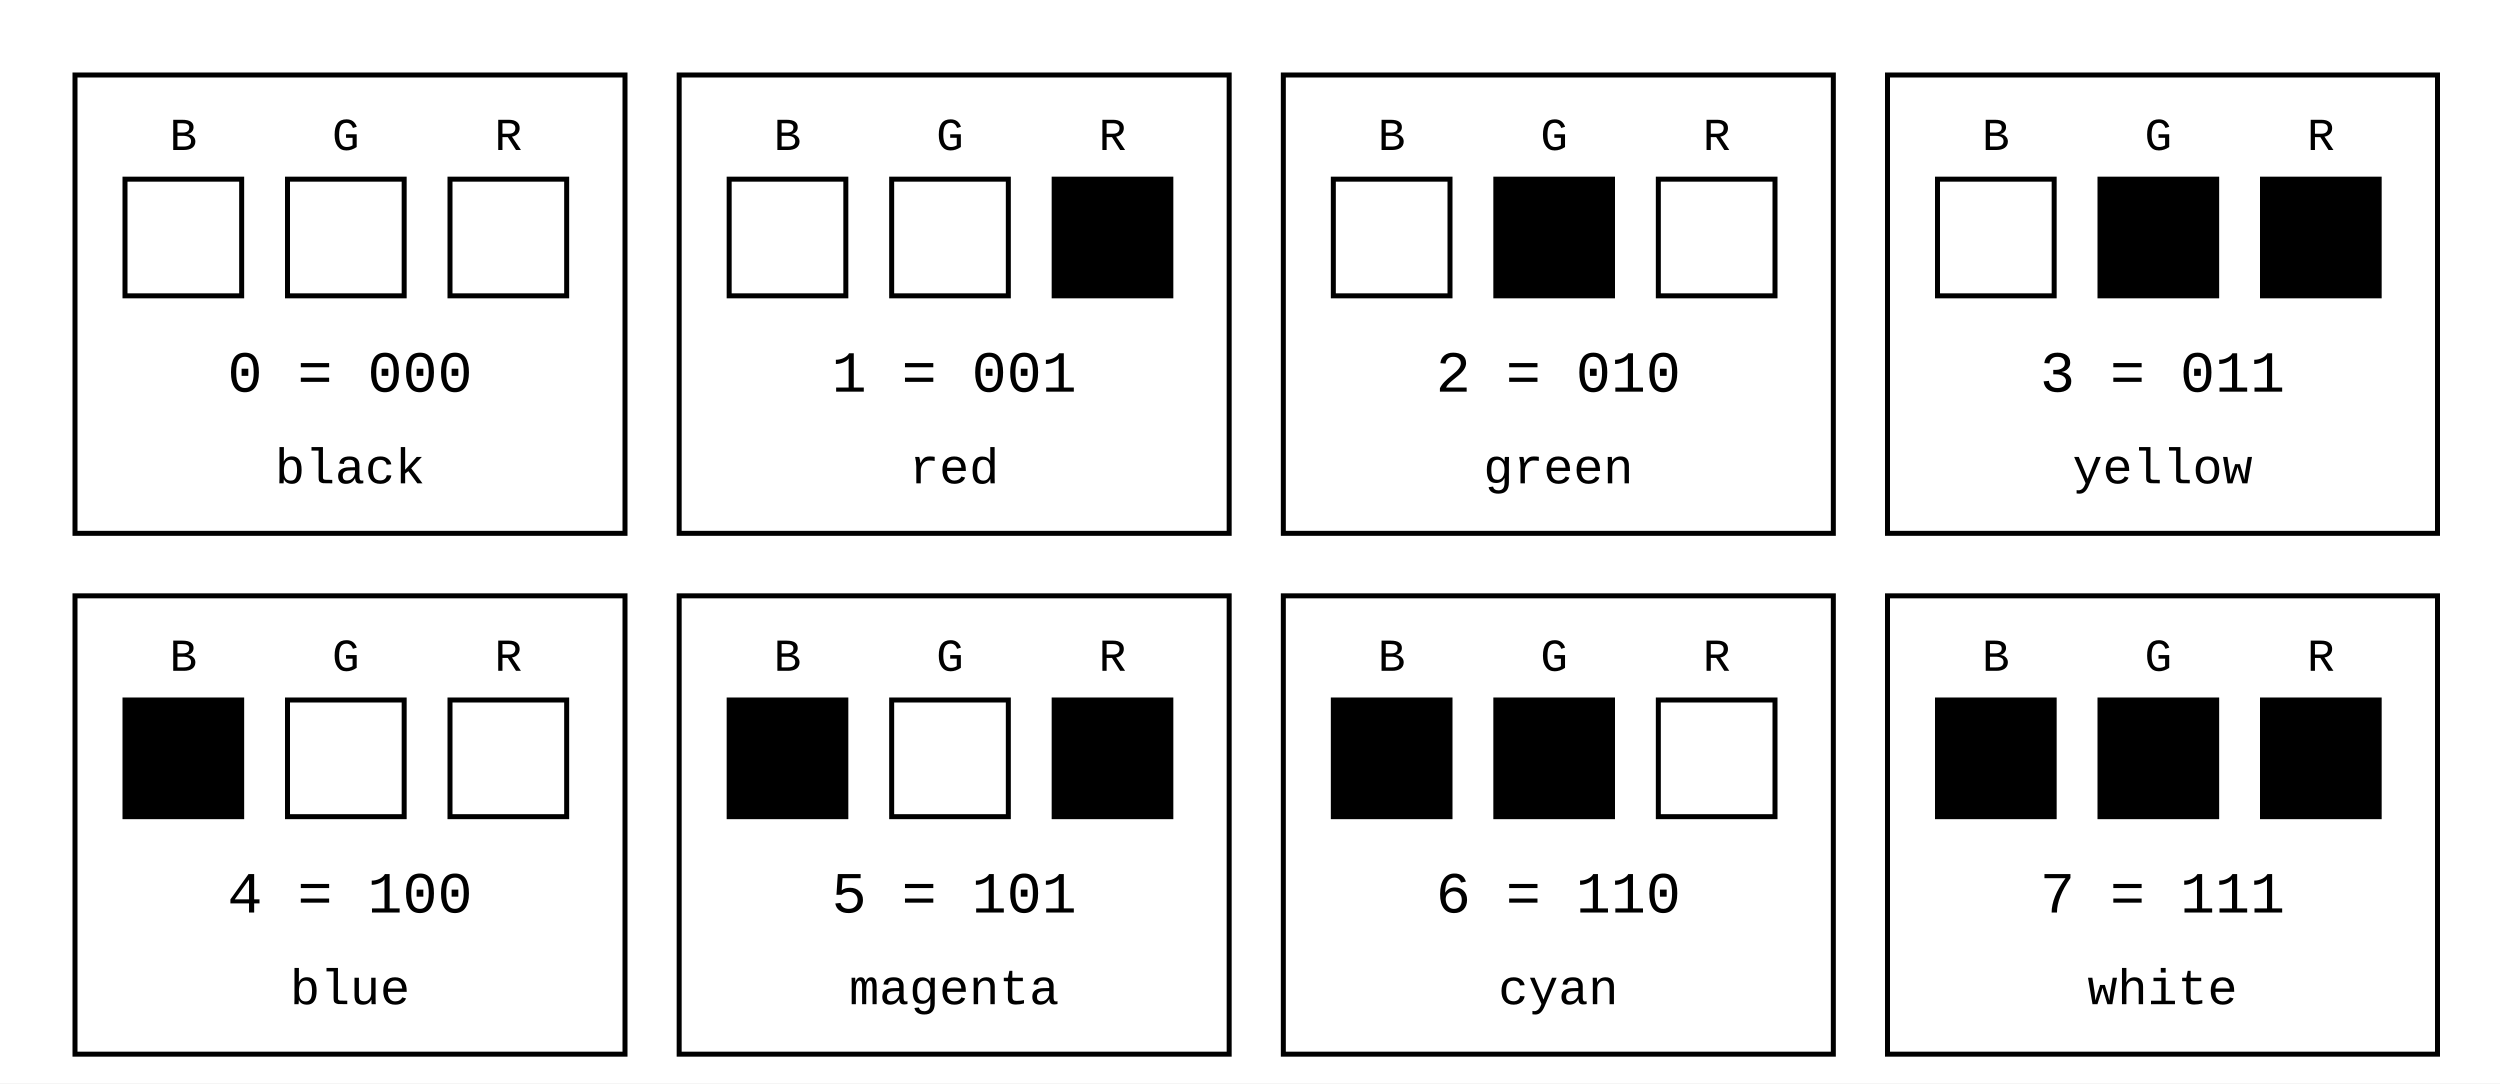
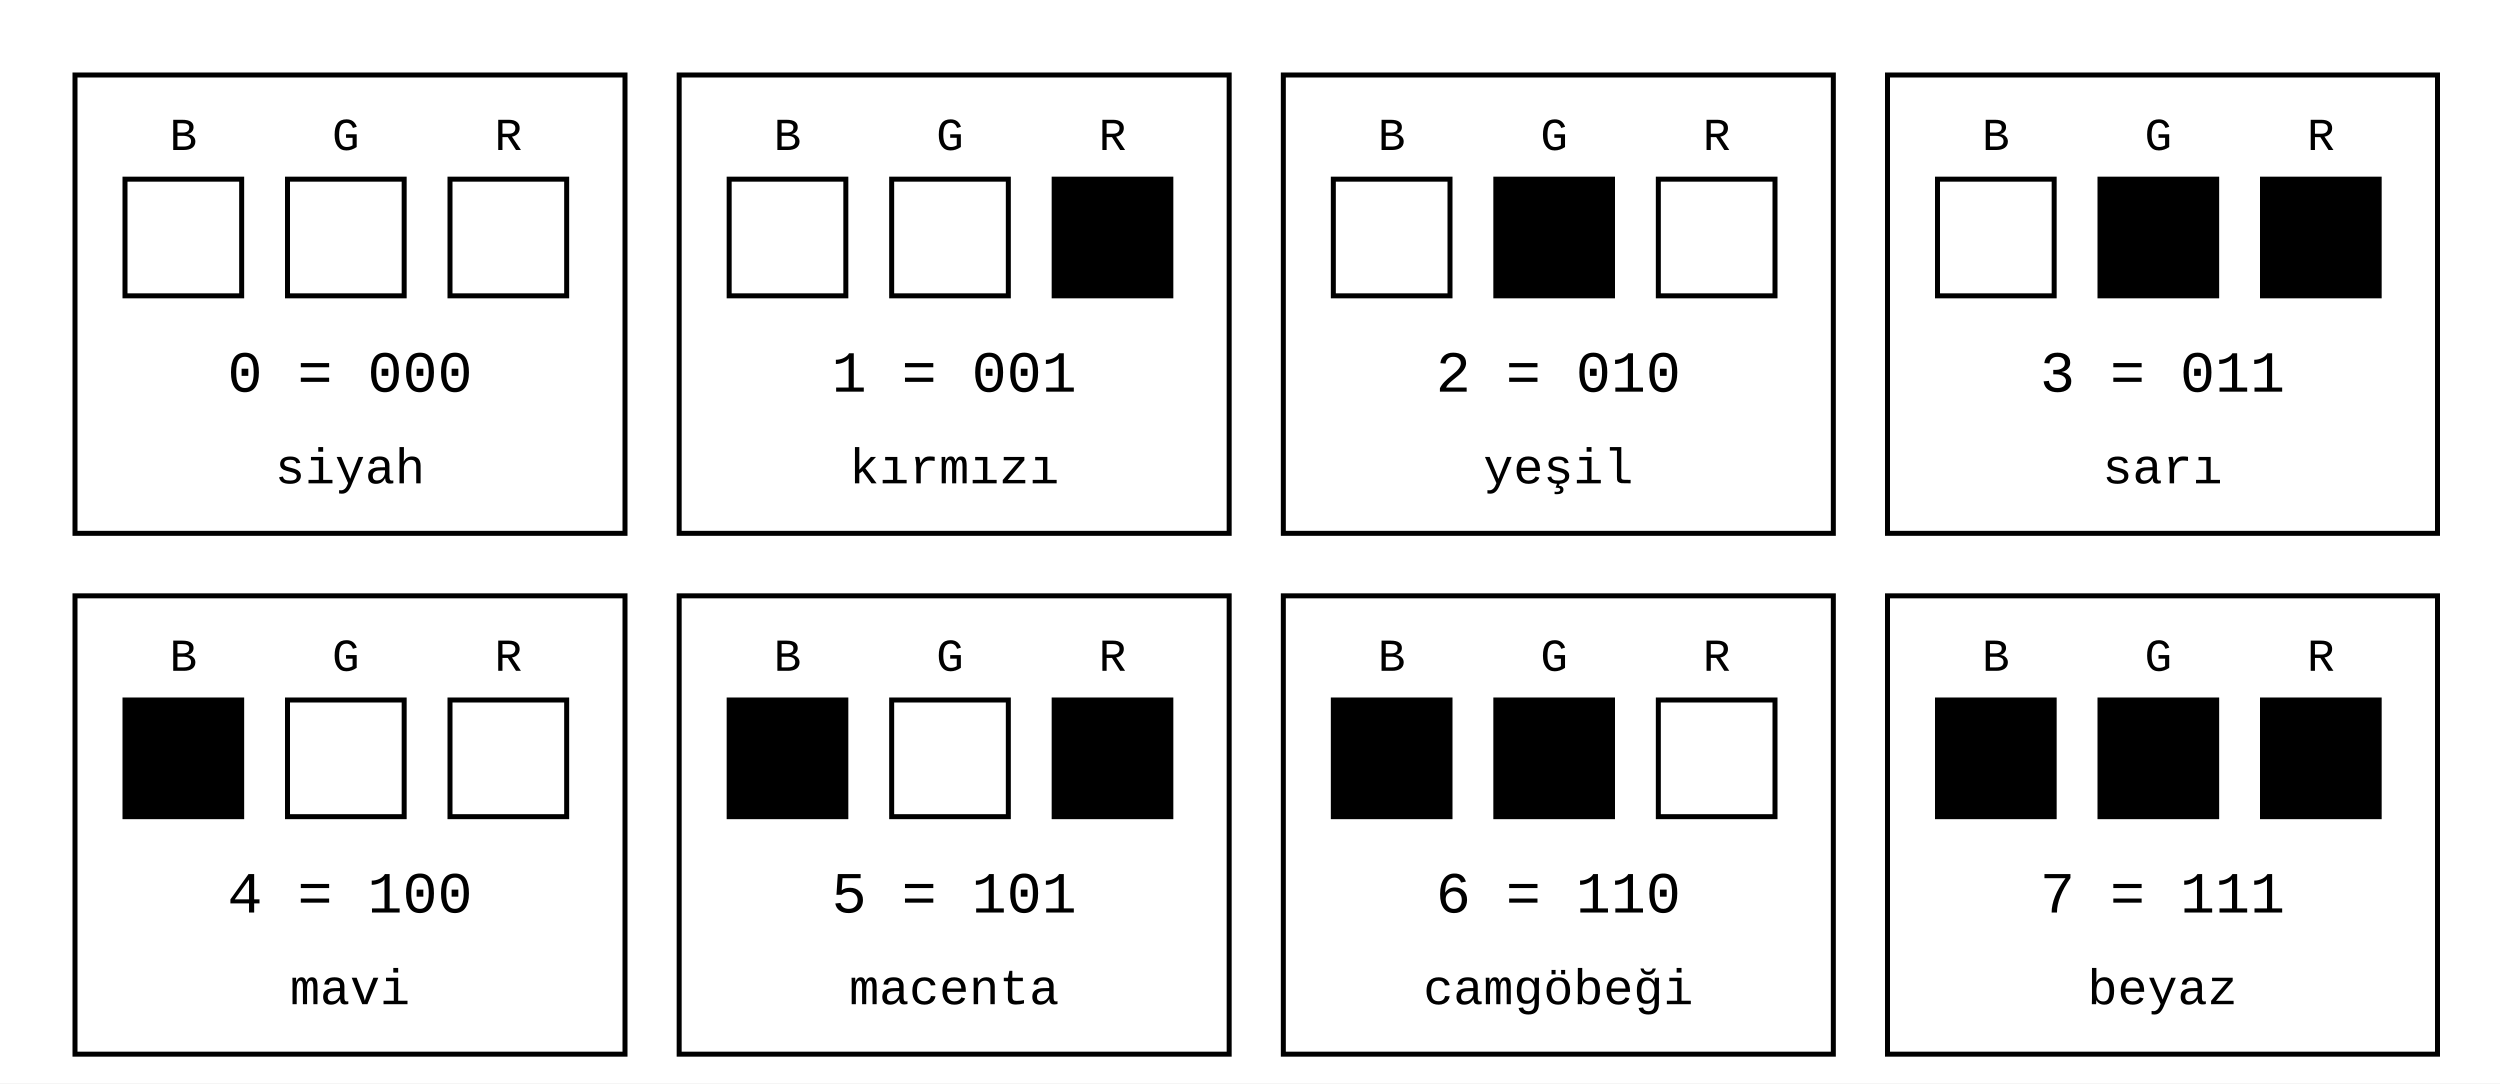
<svg xmlns="http://www.w3.org/2000/svg" width="600" height="260" viewBox="0 0 600 260">
  <rect width="100%" height="100%" fill="white" />
  <rect x="18" y="18" width="132" height="110" fill="white" stroke="black" stroke-width="1.2" />
  <text x="44" y="36" font-size="11" text-anchor="middle" font-family="Liberation Mono,monospace">B</text>
  <rect x="30" y="43" width="28" height="28" fill="white" stroke="black" stroke-width="1.2" />
  <text x="83" y="36" font-size="11" text-anchor="middle" font-family="Liberation Mono,monospace">G</text>
  <rect x="69" y="43" width="28" height="28" fill="white" stroke="black" stroke-width="1.2" />
  <text x="122" y="36" font-size="11" text-anchor="middle" font-family="Liberation Mono,monospace">R</text>
  <rect x="108" y="43" width="28" height="28" fill="white" stroke="black" stroke-width="1.2" />
  <text x="84" y="94" font-size="14" text-anchor="middle" font-family="Liberation Mono,monospace">0 = 000</text>
-   <text x="84" y="116" font-size="12" text-anchor="middle" font-family="Liberation Mono,monospace">black</text>
+   <text x="84" y="116" font-size="12" text-anchor="middle" font-family="Liberation Mono,monospace">siyah</text>
  <rect x="163" y="18" width="132" height="110" fill="white" stroke="black" stroke-width="1.2" />
  <text x="189" y="36" font-size="11" text-anchor="middle" font-family="Liberation Mono,monospace">B</text>
  <rect x="175" y="43" width="28" height="28" fill="white" stroke="black" stroke-width="1.2" />
  <text x="228" y="36" font-size="11" text-anchor="middle" font-family="Liberation Mono,monospace">G</text>
  <rect x="214" y="43" width="28" height="28" fill="white" stroke="black" stroke-width="1.2" />
  <text x="267" y="36" font-size="11" text-anchor="middle" font-family="Liberation Mono,monospace">R</text>
  <rect x="253" y="43" width="28" height="28" fill="black" stroke="black" stroke-width="1.2" />
  <text x="229" y="94" font-size="14" text-anchor="middle" font-family="Liberation Mono,monospace">1 = 001</text>
-   <text x="229" y="116" font-size="12" text-anchor="middle" font-family="Liberation Mono,monospace">red</text>
+   <text x="229" y="116" font-size="12" text-anchor="middle" font-family="Liberation Mono,monospace">kırmızı</text>
  <rect x="308" y="18" width="132" height="110" fill="white" stroke="black" stroke-width="1.2" />
  <text x="334" y="36" font-size="11" text-anchor="middle" font-family="Liberation Mono,monospace">B</text>
  <rect x="320" y="43" width="28" height="28" fill="white" stroke="black" stroke-width="1.2" />
  <text x="373" y="36" font-size="11" text-anchor="middle" font-family="Liberation Mono,monospace">G</text>
  <rect x="359" y="43" width="28" height="28" fill="black" stroke="black" stroke-width="1.2" />
  <text x="412" y="36" font-size="11" text-anchor="middle" font-family="Liberation Mono,monospace">R</text>
  <rect x="398" y="43" width="28" height="28" fill="white" stroke="black" stroke-width="1.2" />
  <text x="374" y="94" font-size="14" text-anchor="middle" font-family="Liberation Mono,monospace">2 = 010</text>
-   <text x="374" y="116" font-size="12" text-anchor="middle" font-family="Liberation Mono,monospace">green</text>
+   <text x="374" y="116" font-size="12" text-anchor="middle" font-family="Liberation Mono,monospace">yeşil</text>
  <rect x="453" y="18" width="132" height="110" fill="white" stroke="black" stroke-width="1.2" />
  <text x="479" y="36" font-size="11" text-anchor="middle" font-family="Liberation Mono,monospace">B</text>
  <rect x="465" y="43" width="28" height="28" fill="white" stroke="black" stroke-width="1.2" />
  <text x="518" y="36" font-size="11" text-anchor="middle" font-family="Liberation Mono,monospace">G</text>
  <rect x="504" y="43" width="28" height="28" fill="black" stroke="black" stroke-width="1.2" />
  <text x="557" y="36" font-size="11" text-anchor="middle" font-family="Liberation Mono,monospace">R</text>
  <rect x="543" y="43" width="28" height="28" fill="black" stroke="black" stroke-width="1.2" />
  <text x="519" y="94" font-size="14" text-anchor="middle" font-family="Liberation Mono,monospace">3 = 011</text>
-   <text x="519" y="116" font-size="12" text-anchor="middle" font-family="Liberation Mono,monospace">yellow</text>
+   <text x="519" y="116" font-size="12" text-anchor="middle" font-family="Liberation Mono,monospace">sarı</text>
  <rect x="18" y="143" width="132" height="110" fill="white" stroke="black" stroke-width="1.2" />
  <text x="44" y="161" font-size="11" text-anchor="middle" font-family="Liberation Mono,monospace">B</text>
  <rect x="30" y="168" width="28" height="28" fill="black" stroke="black" stroke-width="1.2" />
  <text x="83" y="161" font-size="11" text-anchor="middle" font-family="Liberation Mono,monospace">G</text>
  <rect x="69" y="168" width="28" height="28" fill="white" stroke="black" stroke-width="1.2" />
  <text x="122" y="161" font-size="11" text-anchor="middle" font-family="Liberation Mono,monospace">R</text>
  <rect x="108" y="168" width="28" height="28" fill="white" stroke="black" stroke-width="1.2" />
  <text x="84" y="219" font-size="14" text-anchor="middle" font-family="Liberation Mono,monospace">4 = 100</text>
-   <text x="84" y="241" font-size="12" text-anchor="middle" font-family="Liberation Mono,monospace">blue</text>
+   <text x="84" y="241" font-size="12" text-anchor="middle" font-family="Liberation Mono,monospace">mavi</text>
  <rect x="163" y="143" width="132" height="110" fill="white" stroke="black" stroke-width="1.2" />
  <text x="189" y="161" font-size="11" text-anchor="middle" font-family="Liberation Mono,monospace">B</text>
  <rect x="175" y="168" width="28" height="28" fill="black" stroke="black" stroke-width="1.2" />
  <text x="228" y="161" font-size="11" text-anchor="middle" font-family="Liberation Mono,monospace">G</text>
  <rect x="214" y="168" width="28" height="28" fill="white" stroke="black" stroke-width="1.2" />
  <text x="267" y="161" font-size="11" text-anchor="middle" font-family="Liberation Mono,monospace">R</text>
  <rect x="253" y="168" width="28" height="28" fill="black" stroke="black" stroke-width="1.2" />
  <text x="229" y="219" font-size="14" text-anchor="middle" font-family="Liberation Mono,monospace">5 = 101</text>
-   <text x="229" y="241" font-size="12" text-anchor="middle" font-family="Liberation Mono,monospace">magenta</text>
+   <text x="229" y="241" font-size="12" text-anchor="middle" font-family="Liberation Mono,monospace">macenta</text>
  <rect x="308" y="143" width="132" height="110" fill="white" stroke="black" stroke-width="1.2" />
  <text x="334" y="161" font-size="11" text-anchor="middle" font-family="Liberation Mono,monospace">B</text>
  <rect x="320" y="168" width="28" height="28" fill="black" stroke="black" stroke-width="1.2" />
  <text x="373" y="161" font-size="11" text-anchor="middle" font-family="Liberation Mono,monospace">G</text>
  <rect x="359" y="168" width="28" height="28" fill="black" stroke="black" stroke-width="1.2" />
  <text x="412" y="161" font-size="11" text-anchor="middle" font-family="Liberation Mono,monospace">R</text>
  <rect x="398" y="168" width="28" height="28" fill="white" stroke="black" stroke-width="1.2" />
  <text x="374" y="219" font-size="14" text-anchor="middle" font-family="Liberation Mono,monospace">6 = 110</text>
-   <text x="374" y="241" font-size="12" text-anchor="middle" font-family="Liberation Mono,monospace">cyan</text>
+   <text x="374" y="241" font-size="12" text-anchor="middle" font-family="Liberation Mono,monospace">camgöbeği</text>
  <rect x="453" y="143" width="132" height="110" fill="white" stroke="black" stroke-width="1.2" />
  <text x="479" y="161" font-size="11" text-anchor="middle" font-family="Liberation Mono,monospace">B</text>
  <rect x="465" y="168" width="28" height="28" fill="black" stroke="black" stroke-width="1.2" />
  <text x="518" y="161" font-size="11" text-anchor="middle" font-family="Liberation Mono,monospace">G</text>
  <rect x="504" y="168" width="28" height="28" fill="black" stroke="black" stroke-width="1.2" />
  <text x="557" y="161" font-size="11" text-anchor="middle" font-family="Liberation Mono,monospace">R</text>
  <rect x="543" y="168" width="28" height="28" fill="black" stroke="black" stroke-width="1.2" />
  <text x="519" y="219" font-size="14" text-anchor="middle" font-family="Liberation Mono,monospace">7 = 111</text>
-   <text x="519" y="241" font-size="12" text-anchor="middle" font-family="Liberation Mono,monospace">white</text>
+   <text x="519" y="241" font-size="12" text-anchor="middle" font-family="Liberation Mono,monospace">beyaz</text>
</svg>
